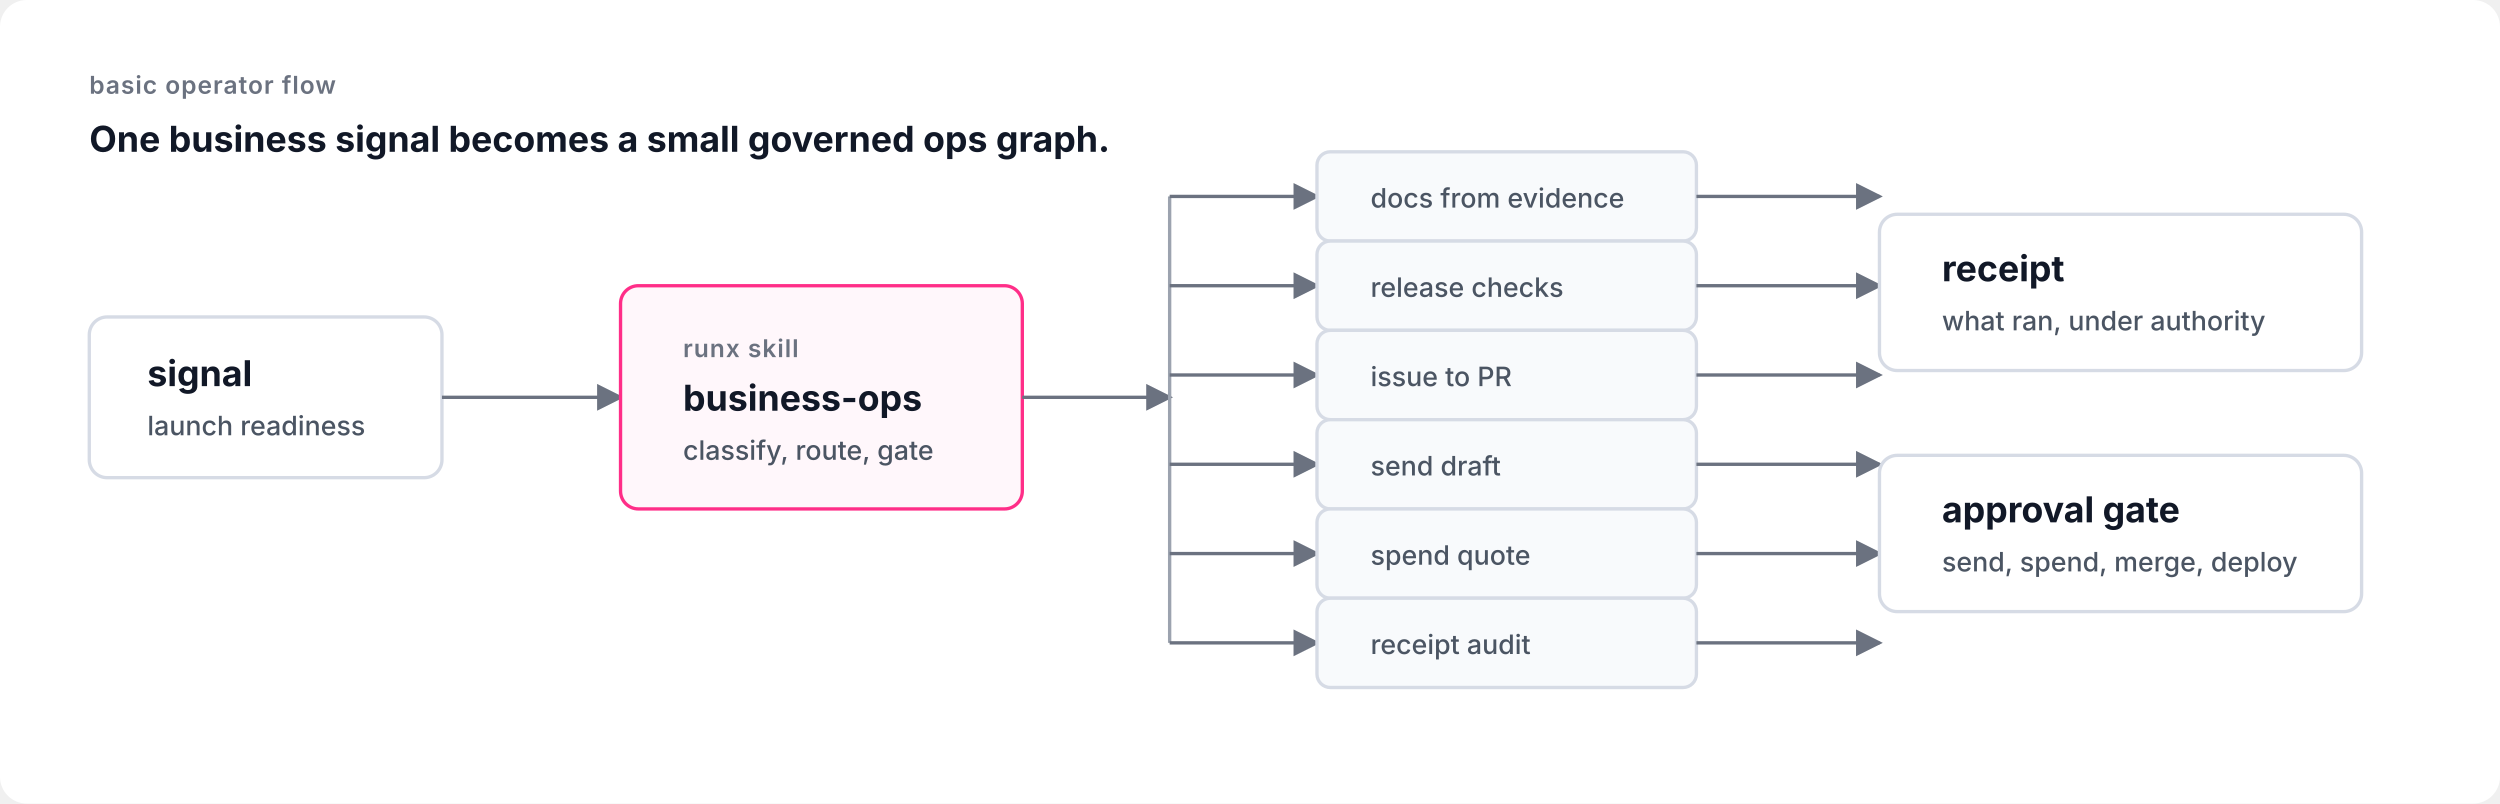
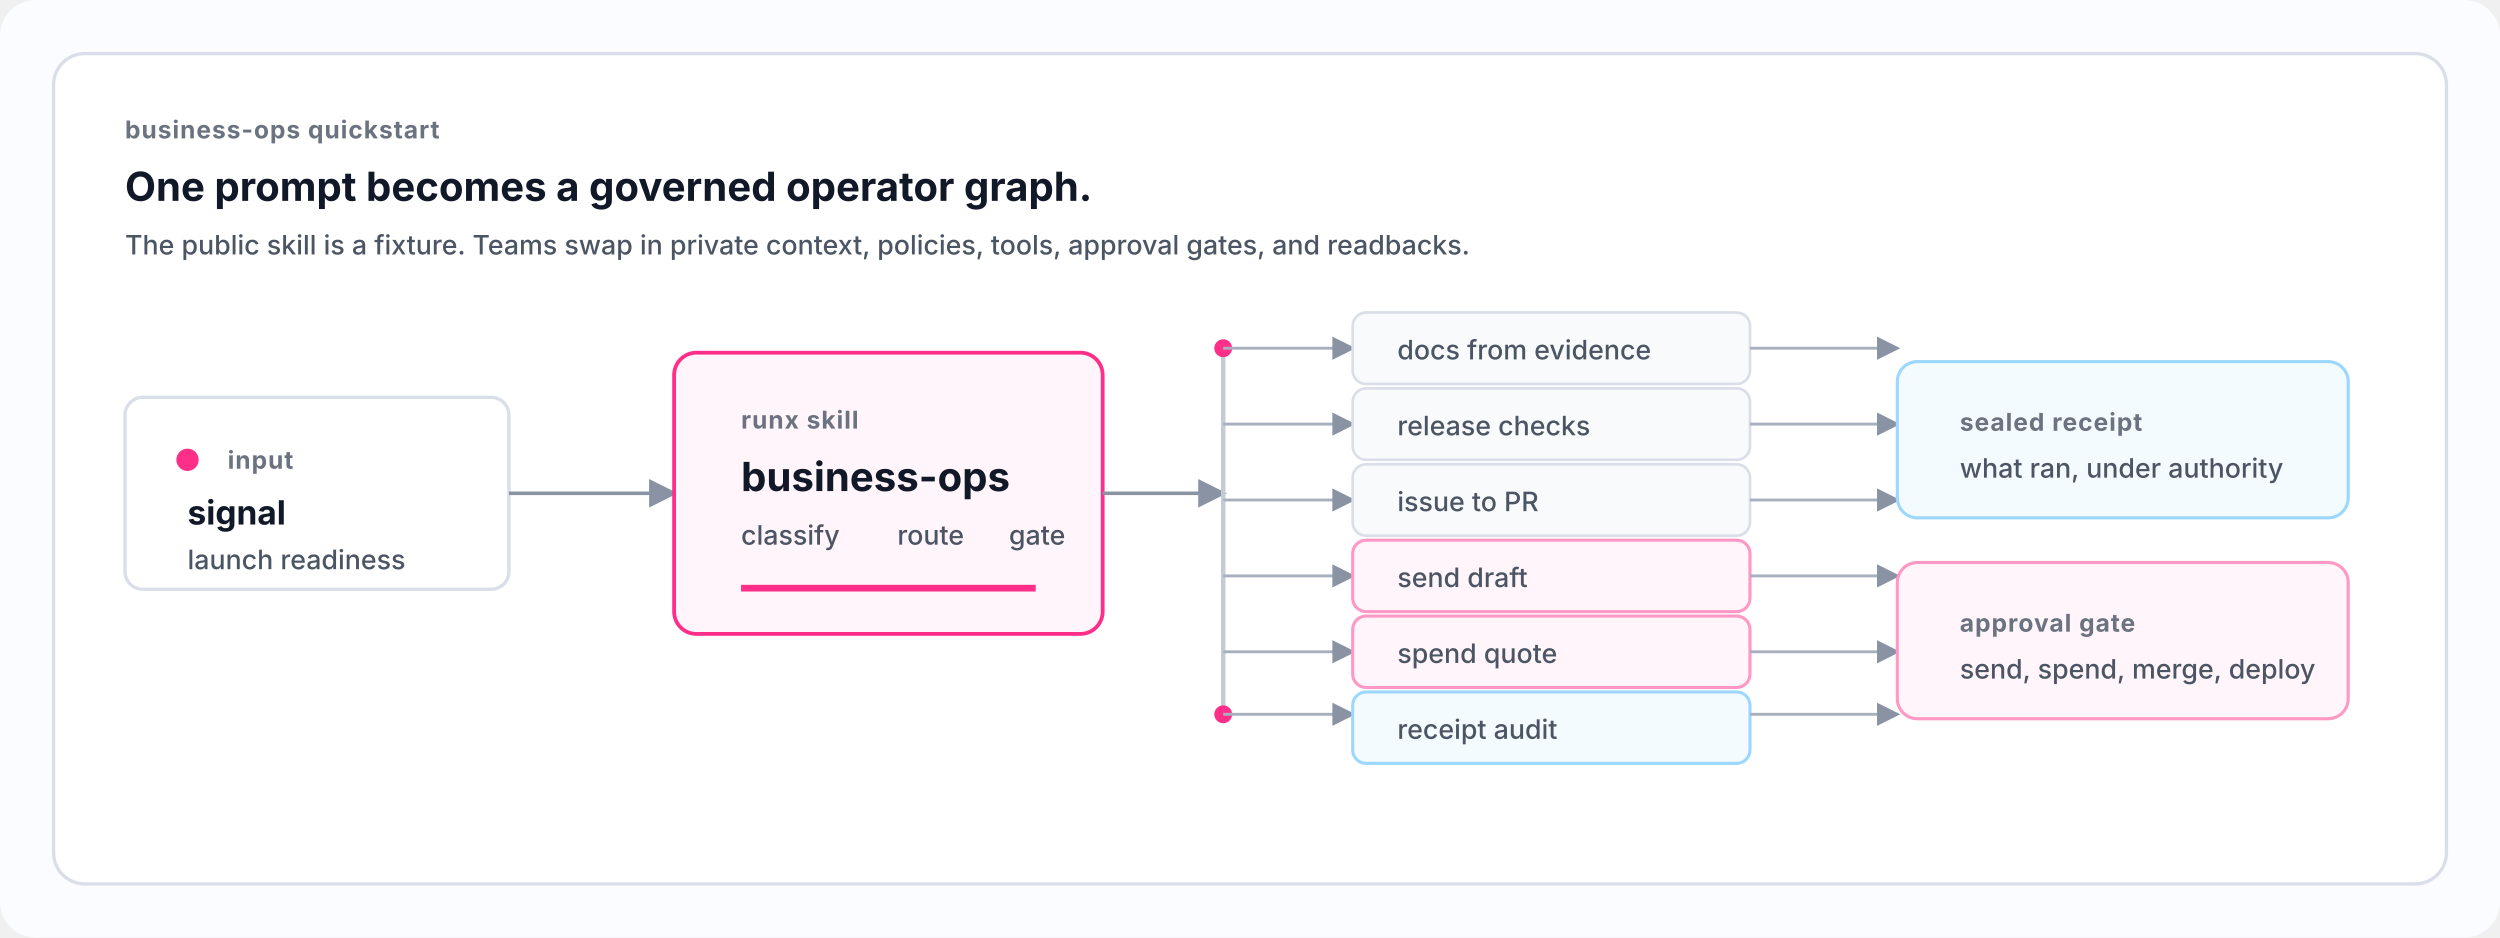
- <svg xmlns="http://www.w3.org/2000/svg" width="1120" height="360" viewBox="0 0 1120 360" role="img" aria-labelledby="title desc">
+ <svg xmlns="http://www.w3.org/2000/svg" width="1120" height="420" viewBox="0 0 1120 420" role="img" aria-labelledby="title desc">
  <defs>
    <marker id="arrow" markerWidth="10" markerHeight="10" refX="8" refY="5" orient="auto">
-       <path d="M1 1 L9 5 L1 9 Z" fill="#6b7280" />
+       <path class="arrow" d="M1 1 L9 5 L1 9 Z" />
    </marker>
    <style>
-       .bg { fill: #ffffff; }
-       .box { fill: #ffffff; stroke: #d6dbe5; stroke-width: 1.5; }
-       .primary { fill: #fff7fb; stroke: #ff2e88; stroke-width: 1.5; }
-       .soft { fill: #f8fafc; stroke: #d6dbe5; stroke-width: 1.5; }
-       .text { fill: #111827; font: 700 16px Inter, ui-sans-serif, system-ui, -apple-system, BlinkMacSystemFont, "Segoe UI", sans-serif; }
+       .bg { fill: #fbfcff; }
+       .panel { fill: #ffffff; stroke: #d9dee8; stroke-width: 1.5; }
+       .card { fill: #ffffff; stroke: #d9dee8; stroke-width: 1.5; }
+       .skill { fill: #fff5fa; stroke: #ff2e88; stroke-width: 1.7; }
+       .lane { fill: #f8fafc; stroke: #d9dee8; stroke-width: 1.2; }
+       .gate { fill: #fff5fa; stroke: #ff98c4; stroke-width: 1.4; }
+       .receipt { fill: #f4fbff; stroke: #9bd7ff; stroke-width: 1.4; }
+       .rail { fill: none; stroke: #c4cad6; stroke-width: 2; }
+       .line { fill: none; stroke: #8a93a3; stroke-width: 1.6; marker-end: url(#arrow); }
+       .line-soft { fill: none; stroke: #a8afbd; stroke-width: 1.3; marker-end: url(#arrow); }
+       .arrow { fill: #8a93a3; }
+       .accent { fill: #ff2e88; }
+       .dot { fill: #ff2e88; }
+       .title { fill: #111827; font: 750 18px Inter, ui-sans-serif, system-ui, -apple-system, BlinkMacSystemFont, "Segoe UI", sans-serif; }
+       .text { fill: #111827; font: 700 15px Inter, ui-sans-serif, system-ui, -apple-system, BlinkMacSystemFont, "Segoe UI", sans-serif; }
      .small { fill: #4b5563; font: 500 12px Inter, ui-sans-serif, system-ui, -apple-system, BlinkMacSystemFont, "Segoe UI", sans-serif; }
-       .label { fill: #6b7280; font: 600 11px Inter, ui-sans-serif, system-ui, -apple-system, BlinkMacSystemFont, "Segoe UI", sans-serif; text-transform: uppercase; letter-spacing: 0.04em; }
-       .line { fill: none; stroke: #6b7280; stroke-width: 1.5; marker-end: url(#arrow); }
-       .bus { fill: none; stroke: #9ca3af; stroke-width: 1.5; }
+       .label { fill: #6b7280; font: 650 11px Inter, ui-sans-serif, system-ui, -apple-system, BlinkMacSystemFont, "Segoe UI", sans-serif; text-transform: uppercase; letter-spacing: 0.04em; }
+       .chip-text { fill: #6b7280; font: 650 10px Inter, ui-sans-serif, system-ui, -apple-system, BlinkMacSystemFont, "Segoe UI", sans-serif; text-transform: uppercase; letter-spacing: 0.03em; }
      @media (prefers-color-scheme: dark) {
-         .bg { fill: #0b0d14; }
-         .box { fill: #111827; stroke: #30384a; }
-         .primary { fill: #1b1020; stroke: #ff2e88; }
-         .soft { fill: #0f1522; stroke: #30384a; }
-         .text { fill: #f9fafb; }
+         .bg { fill: #080b12; }
+         .panel { fill: #0d111a; stroke: #2b3343; }
+         .card { fill: #111827; stroke: #30384a; }
+         .skill { fill: #1a101c; stroke: #ff2e88; }
+         .lane { fill: #101723; stroke: #30384a; }
+         .gate { fill: #1a101c; stroke: #7a395b; }
+         .receipt { fill: #0e1721; stroke: #315b78; }
+         .rail { stroke: #3a4354; }
+         .line { stroke: #9aa3b5; }
+         .line-soft { stroke: #6f7889; }
+         .arrow { fill: #9aa3b5; }
+         .title, .text { fill: #f9fafb; }
        .small { fill: #c6ceda; }
-         .label { fill: #9ca3af; }
-         .line { stroke: #9ca3af; }
-         .bus { stroke: #6b7280; }
+         .label, .chip-text { fill: #9ca3af; }
      }
    </style>
  </defs>
-   <rect class="bg" width="1120" height="360" rx="12" />
-   <text class="label" x="40" y="42">basic operator flow</text>
-   <text class="text" x="40" y="68">One business signal becomes a small governed ops graph.</text>
-   <rect class="box" x="40" y="142" width="158" height="72" rx="8" />
-   <text class="text" x="66" y="173">signal</text>
-   <text class="small" x="66" y="195">launch readiness</text>
-   <path class="line" d="M198 178 H278" />
-   <rect class="primary" x="278" y="128" width="180" height="100" rx="8" />
-   <text class="label" x="306" y="160">runx skill</text>
-   <text class="text" x="306" y="184">business-ops</text>
-   <text class="small" x="306" y="206">classify, route, gate</text>
-   <path class="line" d="M458 178 H524" />
-   <path class="bus" d="M524 88 V288" />
-   <path class="line" d="M524 88 H590" />
-   <path class="line" d="M524 128 H590" />
-   <path class="line" d="M524 168 H590" />
-   <path class="line" d="M524 208 H590" />
-   <path class="line" d="M524 248 H590" />
-   <path class="line" d="M524 288 H590" />
-   <rect class="soft" x="590" y="68" width="170" height="40" rx="6" />
-   <text class="small" x="614" y="93">docs from evidence</text>
-   <rect class="soft" x="590" y="108" width="170" height="40" rx="6" />
-   <text class="small" x="614" y="133">release checks</text>
-   <rect class="soft" x="590" y="148" width="170" height="40" rx="6" />
-   <text class="small" x="614" y="173">issue to PR</text>
-   <rect class="soft" x="590" y="188" width="170" height="40" rx="6" />
-   <text class="small" x="614" y="213">send draft</text>
-   <rect class="soft" x="590" y="228" width="170" height="40" rx="6" />
-   <text class="small" x="614" y="253">spend quote</text>
-   <rect class="soft" x="590" y="268" width="170" height="40" rx="6" />
-   <text class="small" x="614" y="293">receipt audit</text>
-   <path class="line" d="M760 88 H842" />
-   <path class="line" d="M760 128 H842" />
-   <path class="line" d="M760 168 H842" />
-   <path class="line" d="M760 208 H842" />
-   <path class="line" d="M760 248 H842" />
-   <path class="line" d="M760 288 H842" />
-   <rect class="box" x="842" y="96" width="216" height="70" rx="8" />
-   <text class="text" x="870" y="126">receipt</text>
-   <text class="small" x="870" y="148">what ran, under authority</text>
-   <rect class="box" x="842" y="204" width="216" height="70" rx="8" />
-   <text class="text" x="870" y="234">approval gate</text>
-   <text class="small" x="870" y="256">send, spend, merge, deploy</text>
+   <rect class="bg" width="1120" height="420" rx="16" />
+   <rect class="panel" x="24" y="24" width="1072" height="372" rx="14" />
+   <text class="label" x="56" y="62">business-ops quickstart</text>
+   <text class="title" x="56" y="90">One prompt becomes a governed operator graph.</text>
+   <text class="small" x="56" y="114">The public skill is a fixture. Teams swap in private context, policies, tools, approval gates, and readbacks.</text>
+   <rect class="card" x="56" y="178" width="172" height="86" rx="8" />
+   <circle class="dot" cx="84" cy="206" r="5" />
+   <text class="label" x="102" y="210">input</text>
+   <text class="text" x="84" y="235">signal</text>
+   <text class="small" x="84" y="255">launch readiness</text>
+   <path class="line" d="M228 221 H302" />
+   <rect class="skill" x="302" y="158" width="192" height="126" rx="10" />
+   <text class="label" x="332" y="192">runx skill</text>
+   <text class="title" x="332" y="220">business-ops</text>
+   <text class="small" x="332" y="244">classify</text>
+   <text class="small" x="402" y="244">route</text>
+   <text class="small" x="452" y="244">gate</text>
+   <path class="accent" d="M332 262 H464 V265 H332 Z" />
+   <path class="line" d="M494 221 H548" />
+   <path class="rail" d="M548 156 V320" />
+   <circle class="dot" cx="548" cy="156" r="4" />
+   <circle class="dot" cx="548" cy="320" r="4" />
+   <path class="line-soft" d="M548 156 H606" />
+   <path class="line-soft" d="M548 190 H606" />
+   <path class="line-soft" d="M548 224 H606" />
+   <path class="line-soft" d="M548 258 H606" />
+   <path class="line-soft" d="M548 292 H606" />
+   <path class="line-soft" d="M548 320 H606" />
+   <rect class="lane" x="606" y="140" width="178" height="32" rx="6" />
+   <text class="small" x="626" y="161">docs from evidence</text>
+   <rect class="lane" x="606" y="174" width="178" height="32" rx="6" />
+   <text class="small" x="626" y="195">release checks</text>
+   <rect class="lane" x="606" y="208" width="178" height="32" rx="6" />
+   <text class="small" x="626" y="229">issue to PR</text>
+   <rect class="gate" x="606" y="242" width="178" height="32" rx="6" />
+   <text class="small" x="626" y="263">send draft</text>
+   <rect class="gate" x="606" y="276" width="178" height="32" rx="6" />
+   <text class="small" x="626" y="297">spend quote</text>
+   <rect class="receipt" x="606" y="310" width="178" height="32" rx="6" />
+   <text class="small" x="626" y="331">receipt audit</text>
+   <path class="line-soft" d="M784 156 H850" />
+   <path class="line-soft" d="M784 190 H850" />
+   <path class="line-soft" d="M784 224 H850" />
+   <path class="line-soft" d="M784 258 H850" />
+   <path class="line-soft" d="M784 292 H850" />
+   <path class="line-soft" d="M784 320 H850" />
+   <rect class="receipt" x="850" y="162" width="202" height="70" rx="9" />
+   <text class="label" x="878" y="193">sealed receipt</text>
+   <text class="small" x="878" y="214">what ran, under authority</text>
+   <rect class="gate" x="850" y="252" width="202" height="70" rx="9" />
+   <text class="label" x="878" y="283">approval gate</text>
+   <text class="small" x="878" y="304">send, spend, merge, deploy</text>
</svg>
